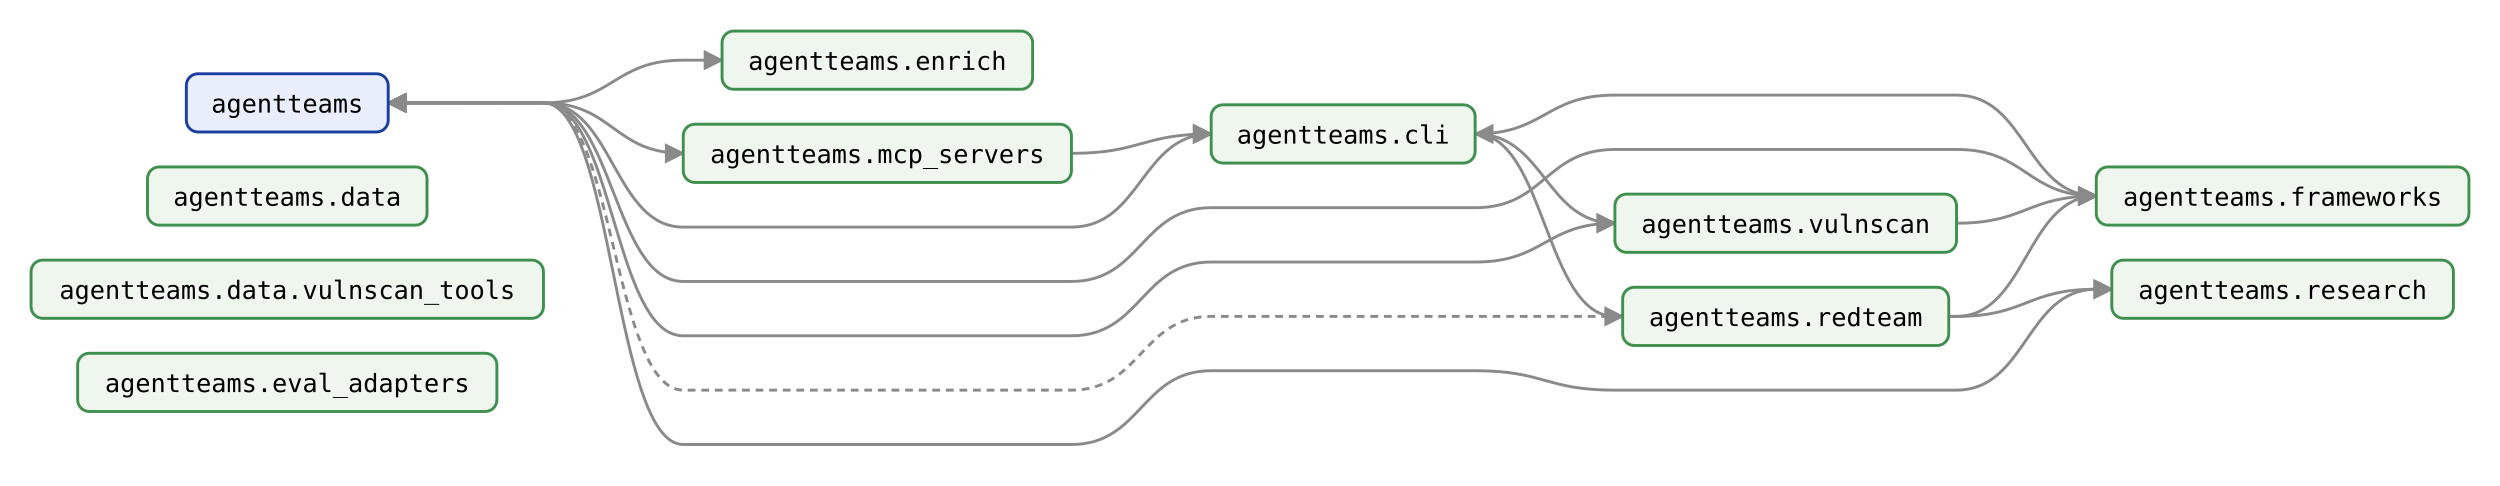
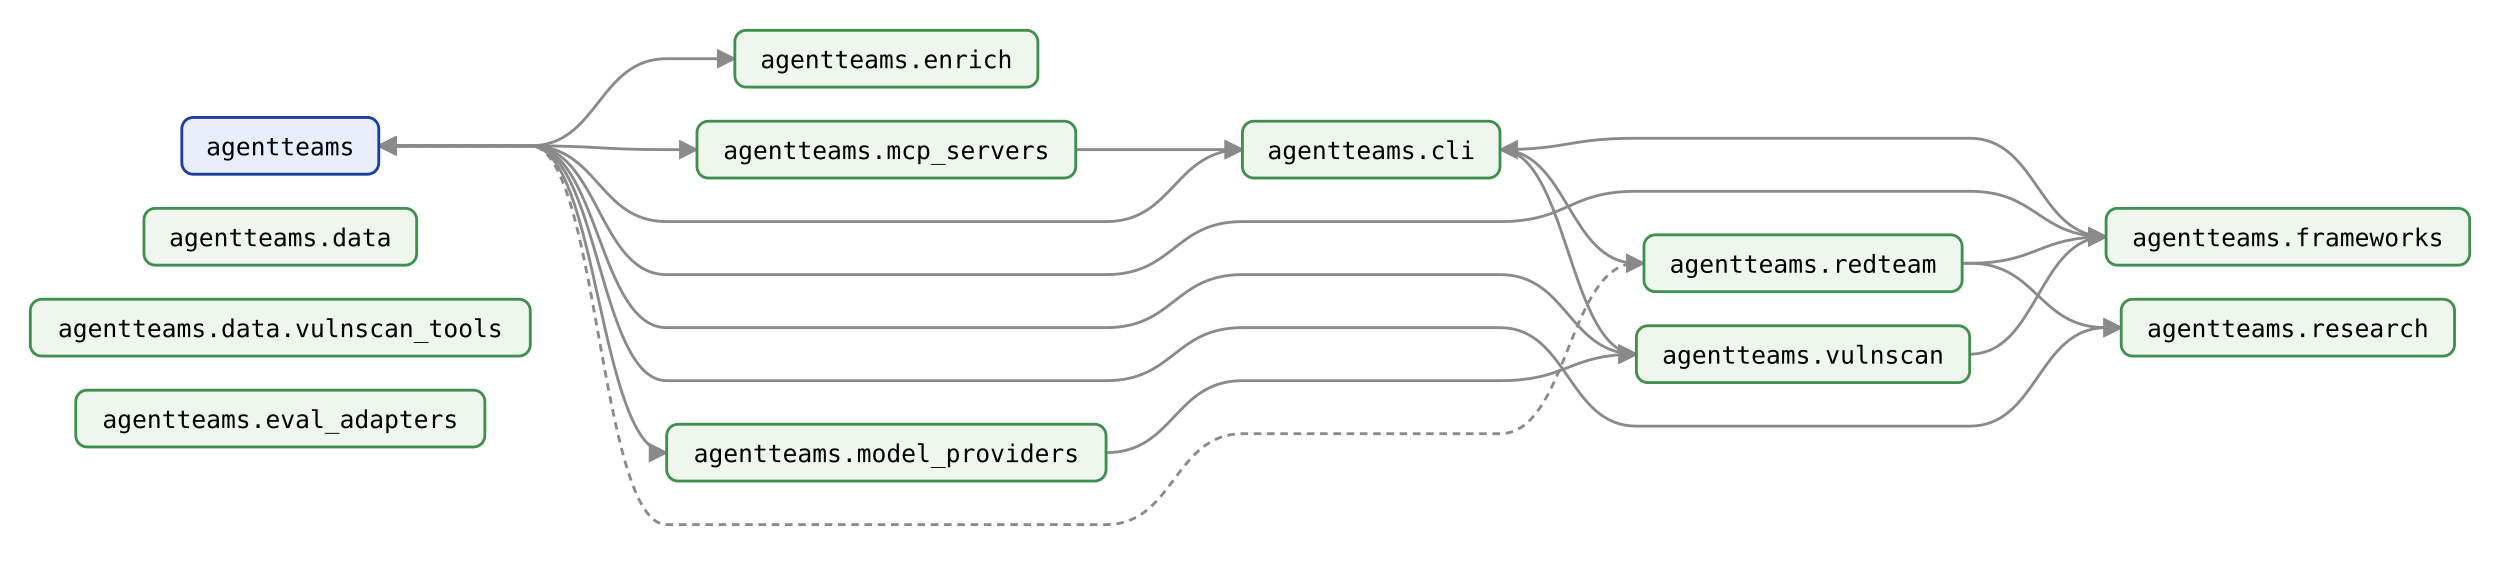
- <svg xmlns="http://www.w3.org/2000/svg" viewBox="0 0 1288 250" width="1288" height="250" font-family="monospace">
+ <svg xmlns="http://www.w3.org/2000/svg" viewBox="0 0 1320 298" width="1320" height="298" font-family="monospace">
  <defs>
    <marker id="arrow" viewBox="0 0 10 10" refX="9" refY="5" markerWidth="7" markerHeight="7" orient="auto-start-reverse">
      <polygon points="0,0 10,5 0,10" fill="#8a8a8a" />
    </marker>
  </defs>
-   <path d="M200,53 L280,53 C316,53 316,117 352,117 L552,117 C588,117 588,69 624,69" fill="none" stroke="#8a8a8a" stroke-width="1.5" marker-start="url(#arrow)" marker-end="url(#arrow)" />
-   <path d="M200,53 L280,53 C316,53 316,31 352,31 L372,31" fill="none" stroke="#8a8a8a" stroke-width="1.5" marker-start="url(#arrow)" marker-end="url(#arrow)" />
-   <path d="M200,53 L280,53 C316,53 316,145 352,145 L552,145 C588,145 588,107 624,107 L760,107 C796,107 796,77 832,77 L1008,77 C1044,77 1044,101 1080,101" fill="none" stroke="#8a8a8a" stroke-width="1.5" marker-start="url(#arrow)" marker-end="url(#arrow)" />
-   <path d="M200,53 L280,53 C316,53 316,79 352,79" fill="none" stroke="#8a8a8a" stroke-width="1.5" marker-start="url(#arrow)" marker-end="url(#arrow)" />
-   <path d="M200,53 L280,53 C316,53 316,229 352,229 L552,229 C588,229 588,191 624,191 L760,191 C796,191 796,201 832,201 L1008,201 C1044,201 1044,149 1080,149 L1088,149" fill="none" stroke="#8a8a8a" stroke-width="1.5" marker-start="url(#arrow)" marker-end="url(#arrow)" />
-   <path d="M200,53 L280,53 C316,53 316,173 352,173 L552,173 C588,173 588,135 624,135 L760,135 C796,135 796,115 832,115" fill="none" stroke="#8a8a8a" stroke-width="1.5" marker-start="url(#arrow)" marker-end="url(#arrow)" />
-   <path d="M760,69 C796,69 796,49 832,49 L1008,49 C1044,49 1044,101 1080,101" fill="none" stroke="#8a8a8a" stroke-width="1.5" marker-end="url(#arrow)" />
-   <path d="M760,69 C796,69 796,163 832,163 L836,163" fill="none" stroke="#8a8a8a" stroke-width="1.5" marker-end="url(#arrow)" />
-   <path d="M760,69 C796,69 796,115 832,115" fill="none" stroke="#8a8a8a" stroke-width="1.5" marker-start="url(#arrow)" marker-end="url(#arrow)" />
-   <path d="M552,79 C588,79 588,69 624,69" fill="none" stroke="#8a8a8a" stroke-width="1.5" marker-end="url(#arrow)" />
-   <path d="M836,163 L832,163 L760,163 L624,163 C588,163 588,201 552,201 L352,201 C316,201 316,53 280,53 L200,53" fill="none" stroke="#8a8a8a" stroke-width="1.5" stroke-dasharray="4,3" marker-end="url(#arrow)" />
-   <path d="M1004,163 L1008,163 C1044,163 1044,101 1080,101" fill="none" stroke="#8a8a8a" stroke-width="1.5" marker-end="url(#arrow)" />
-   <path d="M1004,163 L1008,163 C1044,163 1044,149 1080,149 L1088,149" fill="none" stroke="#8a8a8a" stroke-width="1.5" marker-end="url(#arrow)" />
-   <path d="M1008,115 C1044,115 1044,101 1080,101" fill="none" stroke="#8a8a8a" stroke-width="1.5" marker-end="url(#arrow)" />
-   <rect x="96" y="38" width="104" height="30" rx="6" fill="#e8eefb" stroke="#1b3fa0" stroke-width="1.5" />
-   <text x="148" y="58" font-size="13" text-anchor="middle" fill="#000000">agentteams</text>
-   <rect x="624" y="54" width="136" height="30" rx="6" fill="#eef6ee" stroke="#3f8f4f" stroke-width="1.5" />
-   <text x="692" y="74" font-size="13" text-anchor="middle" fill="#000000">agentteams.cli</text>
-   <rect x="76" y="86" width="144" height="30" rx="6" fill="#eef6ee" stroke="#3f8f4f" stroke-width="1.5" />
-   <text x="148" y="106" font-size="13" text-anchor="middle" fill="#000000">agentteams.data</text>
-   <rect x="16" y="134" width="264" height="30" rx="6" fill="#eef6ee" stroke="#3f8f4f" stroke-width="1.5" />
-   <text x="148" y="154" font-size="13" text-anchor="middle" fill="#000000">agentteams.data.vulnscan_tools</text>
-   <rect x="372" y="16" width="160" height="30" rx="6" fill="#eef6ee" stroke="#3f8f4f" stroke-width="1.5" />
-   <text x="452" y="36" font-size="13" text-anchor="middle" fill="#000000">agentteams.enrich</text>
-   <rect x="40" y="182" width="216" height="30" rx="6" fill="#eef6ee" stroke="#3f8f4f" stroke-width="1.5" />
-   <text x="148" y="202" font-size="13" text-anchor="middle" fill="#000000">agentteams.eval_adapters</text>
-   <rect x="1080" y="86" width="192" height="30" rx="6" fill="#eef6ee" stroke="#3f8f4f" stroke-width="1.5" />
-   <text x="1176" y="106" font-size="13" text-anchor="middle" fill="#000000">agentteams.frameworks</text>
-   <rect x="352" y="64" width="200" height="30" rx="6" fill="#eef6ee" stroke="#3f8f4f" stroke-width="1.5" />
-   <text x="452" y="84" font-size="13" text-anchor="middle" fill="#000000">agentteams.mcp_servers</text>
-   <rect x="836" y="148" width="168" height="30" rx="6" fill="#eef6ee" stroke="#3f8f4f" stroke-width="1.5" />
-   <text x="920" y="168" font-size="13" text-anchor="middle" fill="#000000">agentteams.redteam</text>
-   <rect x="1088" y="134" width="176" height="30" rx="6" fill="#eef6ee" stroke="#3f8f4f" stroke-width="1.5" />
-   <text x="1176" y="154" font-size="13" text-anchor="middle" fill="#000000">agentteams.research</text>
-   <rect x="832" y="100" width="176" height="30" rx="6" fill="#eef6ee" stroke="#3f8f4f" stroke-width="1.5" />
-   <text x="920" y="120" font-size="13" text-anchor="middle" fill="#000000">agentteams.vulnscan</text>
+   <path d="M200,77 L280,77 C316,77 316,117 352,117 L584,117 C620,117 620,79 656,79" fill="none" stroke="#8a8a8a" stroke-width="1.5" marker-start="url(#arrow)" marker-end="url(#arrow)" />
+   <path d="M200,77 L280,77 C316,77 316,31 352,31 L388,31" fill="none" stroke="#8a8a8a" stroke-width="1.5" marker-start="url(#arrow)" marker-end="url(#arrow)" />
+   <path d="M200,77 L280,77 C316,77 316,145 352,145 L584,145 C620,145 620,117 656,117 L792,117 C828,117 828,101 864,101 L1040,101 C1076,101 1076,125 1112,125" fill="none" stroke="#8a8a8a" stroke-width="1.5" marker-start="url(#arrow)" marker-end="url(#arrow)" />
+   <path d="M200,77 L280,77 C316,77 316,79 352,79 L368,79" fill="none" stroke="#8a8a8a" stroke-width="1.5" marker-start="url(#arrow)" marker-end="url(#arrow)" />
+   <path d="M200,77 L280,77 C316,77 316,239 352,239" fill="none" stroke="#8a8a8a" stroke-width="1.5" marker-start="url(#arrow)" marker-end="url(#arrow)" />
+   <path d="M200,77 L280,77 C316,77 316,201 352,201 L584,201 C620,201 620,173 656,173 L792,173 C828,173 828,225 864,225 L1040,225 C1076,225 1076,173 1112,173 L1120,173" fill="none" stroke="#8a8a8a" stroke-width="1.5" marker-start="url(#arrow)" marker-end="url(#arrow)" />
+   <path d="M200,77 L280,77 C316,77 316,173 352,173 L584,173 C620,173 620,145 656,145 L792,145 C828,145 828,187 864,187" fill="none" stroke="#8a8a8a" stroke-width="1.5" marker-start="url(#arrow)" marker-end="url(#arrow)" />
+   <path d="M792,79 C828,79 828,73 864,73 L1040,73 C1076,73 1076,125 1112,125" fill="none" stroke="#8a8a8a" stroke-width="1.5" marker-end="url(#arrow)" />
+   <path d="M792,79 C828,79 828,139 864,139 L868,139" fill="none" stroke="#8a8a8a" stroke-width="1.5" marker-end="url(#arrow)" />
+   <path d="M792,79 C828,79 828,187 864,187" fill="none" stroke="#8a8a8a" stroke-width="1.5" marker-start="url(#arrow)" marker-end="url(#arrow)" />
+   <path d="M568,79 L584,79 L656,79" fill="none" stroke="#8a8a8a" stroke-width="1.5" marker-end="url(#arrow)" />
+   <path d="M584,239 C620,239 620,201 656,201 L792,201 C828,201 828,187 864,187" fill="none" stroke="#8a8a8a" stroke-width="1.5" marker-end="url(#arrow)" />
+   <path d="M868,139 L864,139 C828,139 828,229 792,229 L656,229 C620,229 620,277 584,277 L352,277 C316,277 316,77 280,77 L200,77" fill="none" stroke="#8a8a8a" stroke-width="1.5" stroke-dasharray="4,3" marker-end="url(#arrow)" />
+   <path d="M1036,139 L1040,139 C1076,139 1076,125 1112,125" fill="none" stroke="#8a8a8a" stroke-width="1.5" marker-end="url(#arrow)" />
+   <path d="M1036,139 L1040,139 C1076,139 1076,173 1112,173 L1120,173" fill="none" stroke="#8a8a8a" stroke-width="1.5" marker-end="url(#arrow)" />
+   <path d="M1040,187 C1076,187 1076,125 1112,125" fill="none" stroke="#8a8a8a" stroke-width="1.5" marker-end="url(#arrow)" />
+   <rect x="96" y="62" width="104" height="30" rx="6" fill="#e8eefb" stroke="#1b3fa0" stroke-width="1.5" />
+   <text x="148" y="82" font-size="13" text-anchor="middle" fill="#000000">agentteams</text>
+   <rect x="656" y="64" width="136" height="30" rx="6" fill="#eef6ee" stroke="#3f8f4f" stroke-width="1.5" />
+   <text x="724" y="84" font-size="13" text-anchor="middle" fill="#000000">agentteams.cli</text>
+   <rect x="76" y="110" width="144" height="30" rx="6" fill="#eef6ee" stroke="#3f8f4f" stroke-width="1.5" />
+   <text x="148" y="130" font-size="13" text-anchor="middle" fill="#000000">agentteams.data</text>
+   <rect x="16" y="158" width="264" height="30" rx="6" fill="#eef6ee" stroke="#3f8f4f" stroke-width="1.5" />
+   <text x="148" y="178" font-size="13" text-anchor="middle" fill="#000000">agentteams.data.vulnscan_tools</text>
+   <rect x="388" y="16" width="160" height="30" rx="6" fill="#eef6ee" stroke="#3f8f4f" stroke-width="1.5" />
+   <text x="468" y="36" font-size="13" text-anchor="middle" fill="#000000">agentteams.enrich</text>
+   <rect x="40" y="206" width="216" height="30" rx="6" fill="#eef6ee" stroke="#3f8f4f" stroke-width="1.5" />
+   <text x="148" y="226" font-size="13" text-anchor="middle" fill="#000000">agentteams.eval_adapters</text>
+   <rect x="1112" y="110" width="192" height="30" rx="6" fill="#eef6ee" stroke="#3f8f4f" stroke-width="1.5" />
+   <text x="1208" y="130" font-size="13" text-anchor="middle" fill="#000000">agentteams.frameworks</text>
+   <rect x="368" y="64" width="200" height="30" rx="6" fill="#eef6ee" stroke="#3f8f4f" stroke-width="1.5" />
+   <text x="468" y="84" font-size="13" text-anchor="middle" fill="#000000">agentteams.mcp_servers</text>
+   <rect x="352" y="224" width="232" height="30" rx="6" fill="#eef6ee" stroke="#3f8f4f" stroke-width="1.5" />
+   <text x="468" y="244" font-size="13" text-anchor="middle" fill="#000000">agentteams.model_providers</text>
+   <rect x="868" y="124" width="168" height="30" rx="6" fill="#eef6ee" stroke="#3f8f4f" stroke-width="1.5" />
+   <text x="952" y="144" font-size="13" text-anchor="middle" fill="#000000">agentteams.redteam</text>
+   <rect x="1120" y="158" width="176" height="30" rx="6" fill="#eef6ee" stroke="#3f8f4f" stroke-width="1.5" />
+   <text x="1208" y="178" font-size="13" text-anchor="middle" fill="#000000">agentteams.research</text>
+   <rect x="864" y="172" width="176" height="30" rx="6" fill="#eef6ee" stroke="#3f8f4f" stroke-width="1.5" />
+   <text x="952" y="192" font-size="13" text-anchor="middle" fill="#000000">agentteams.vulnscan</text>
</svg>
